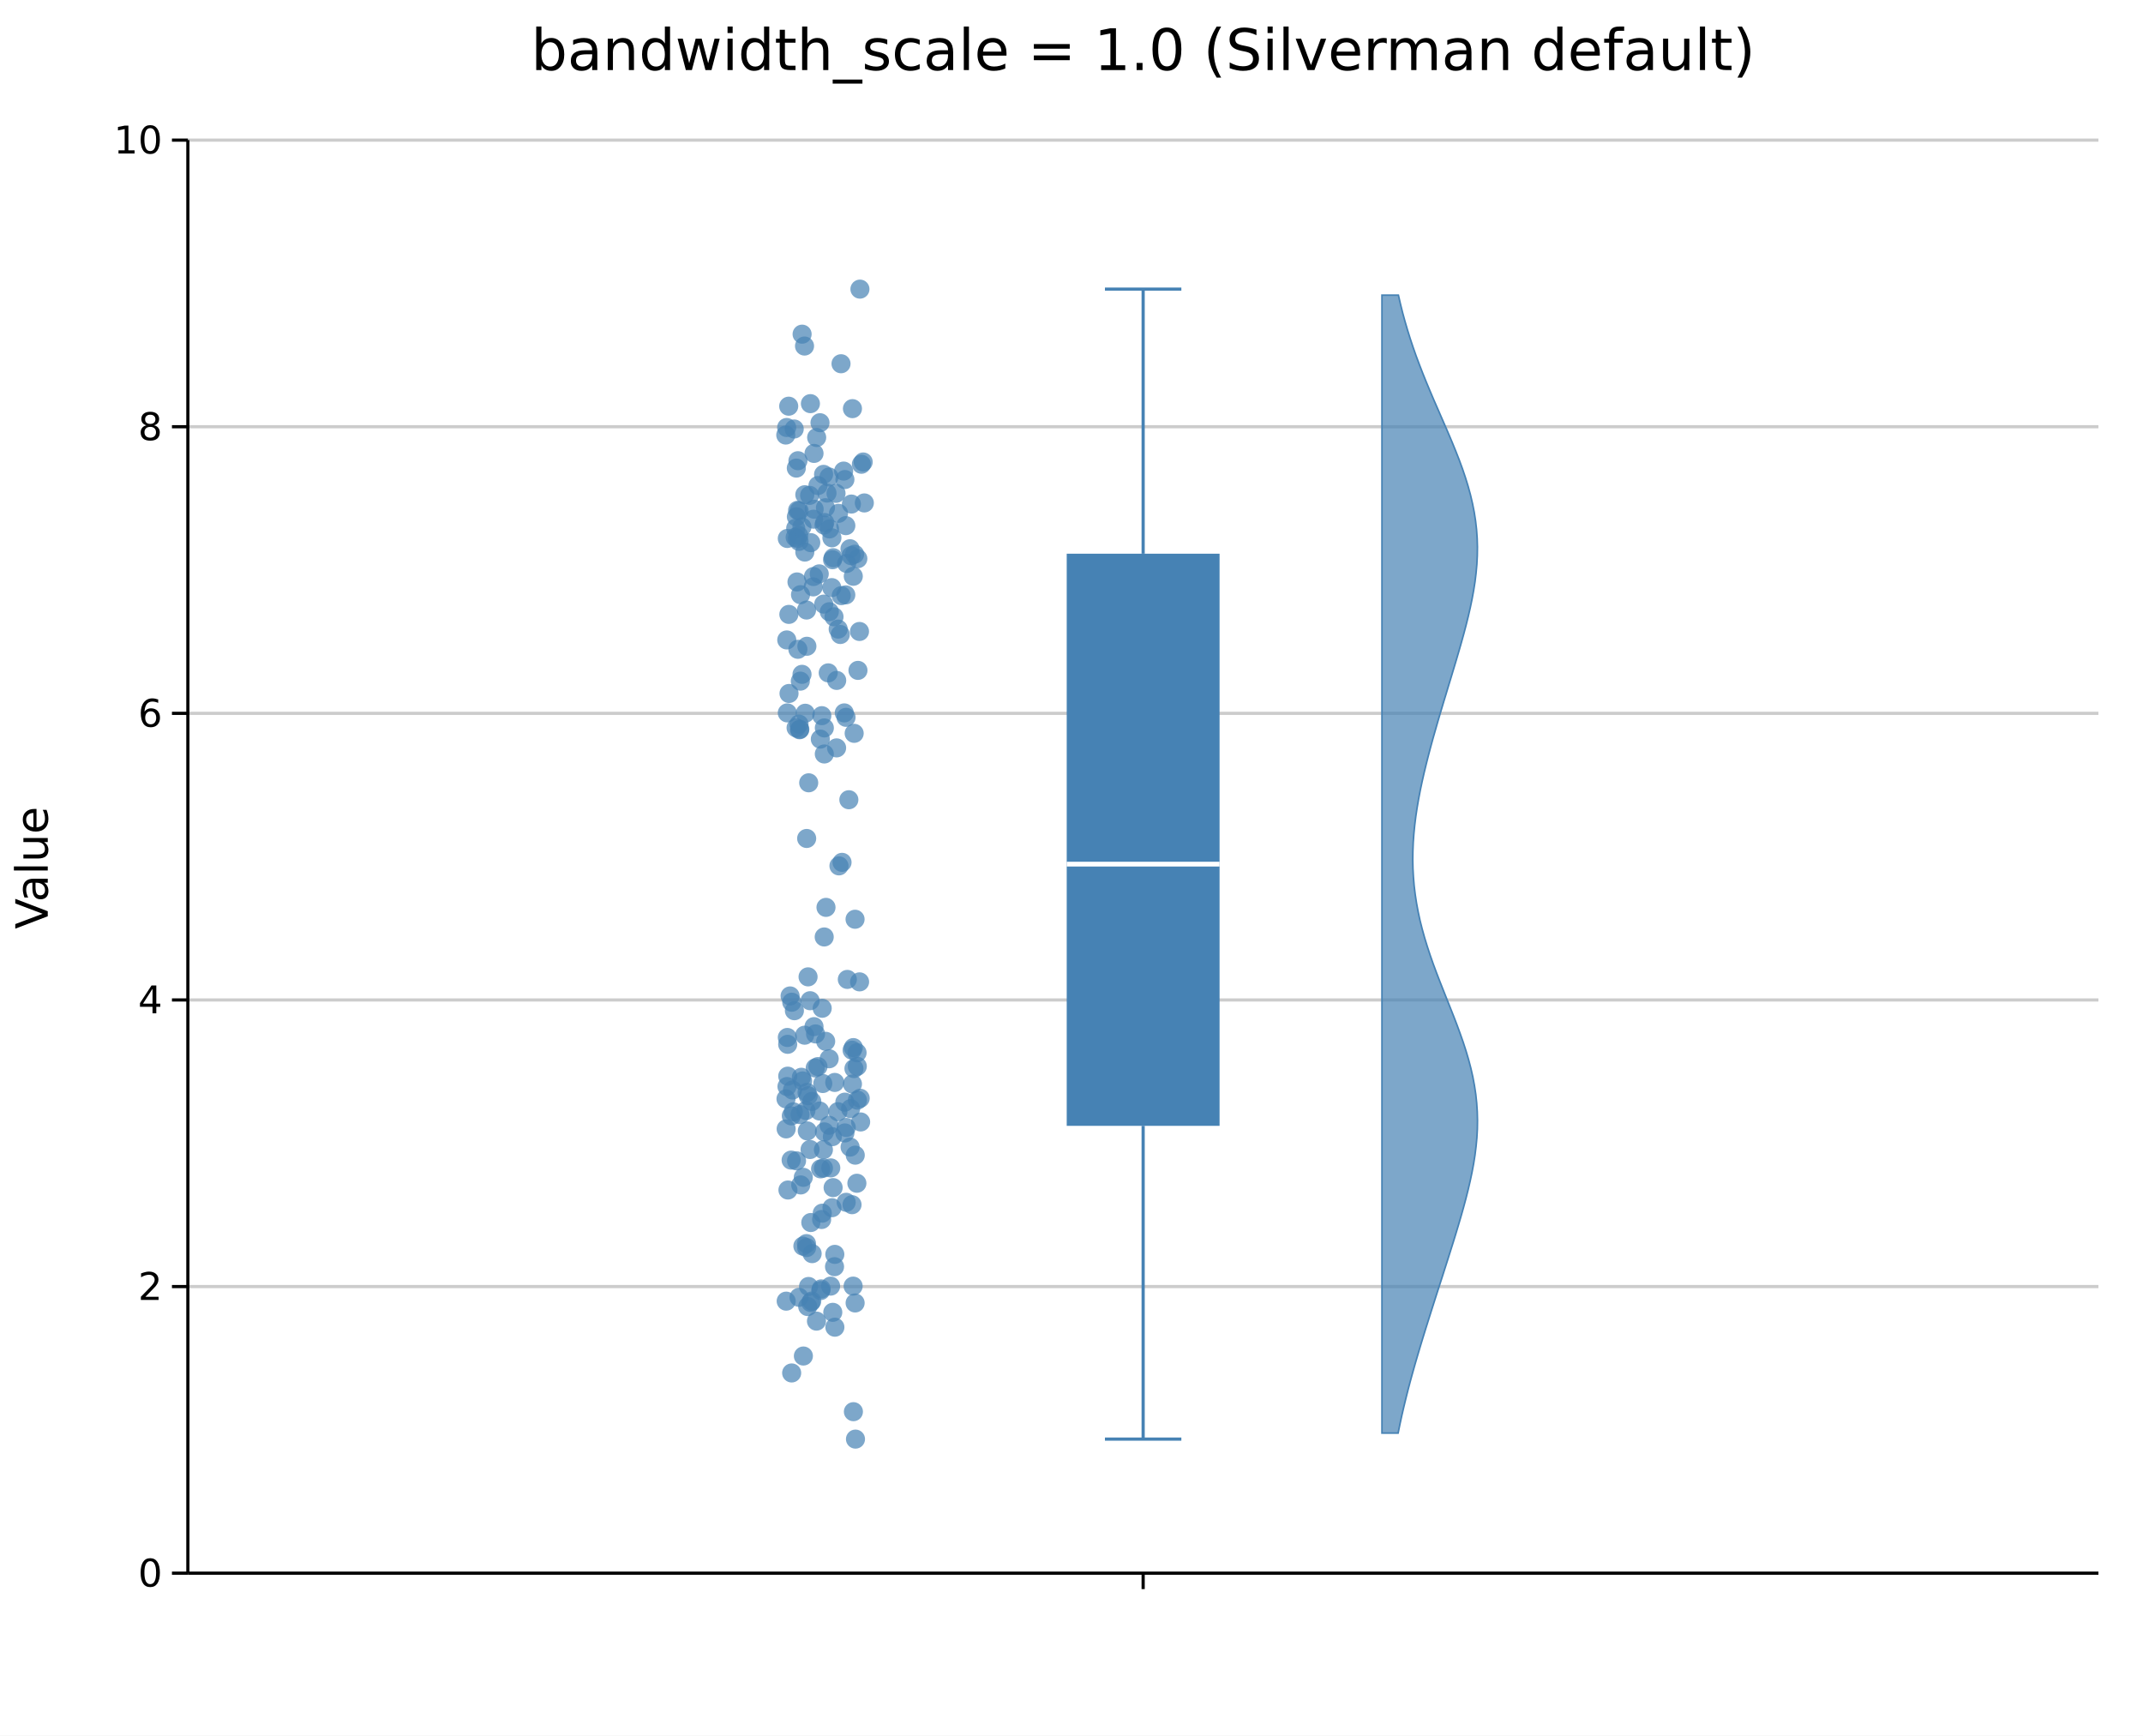
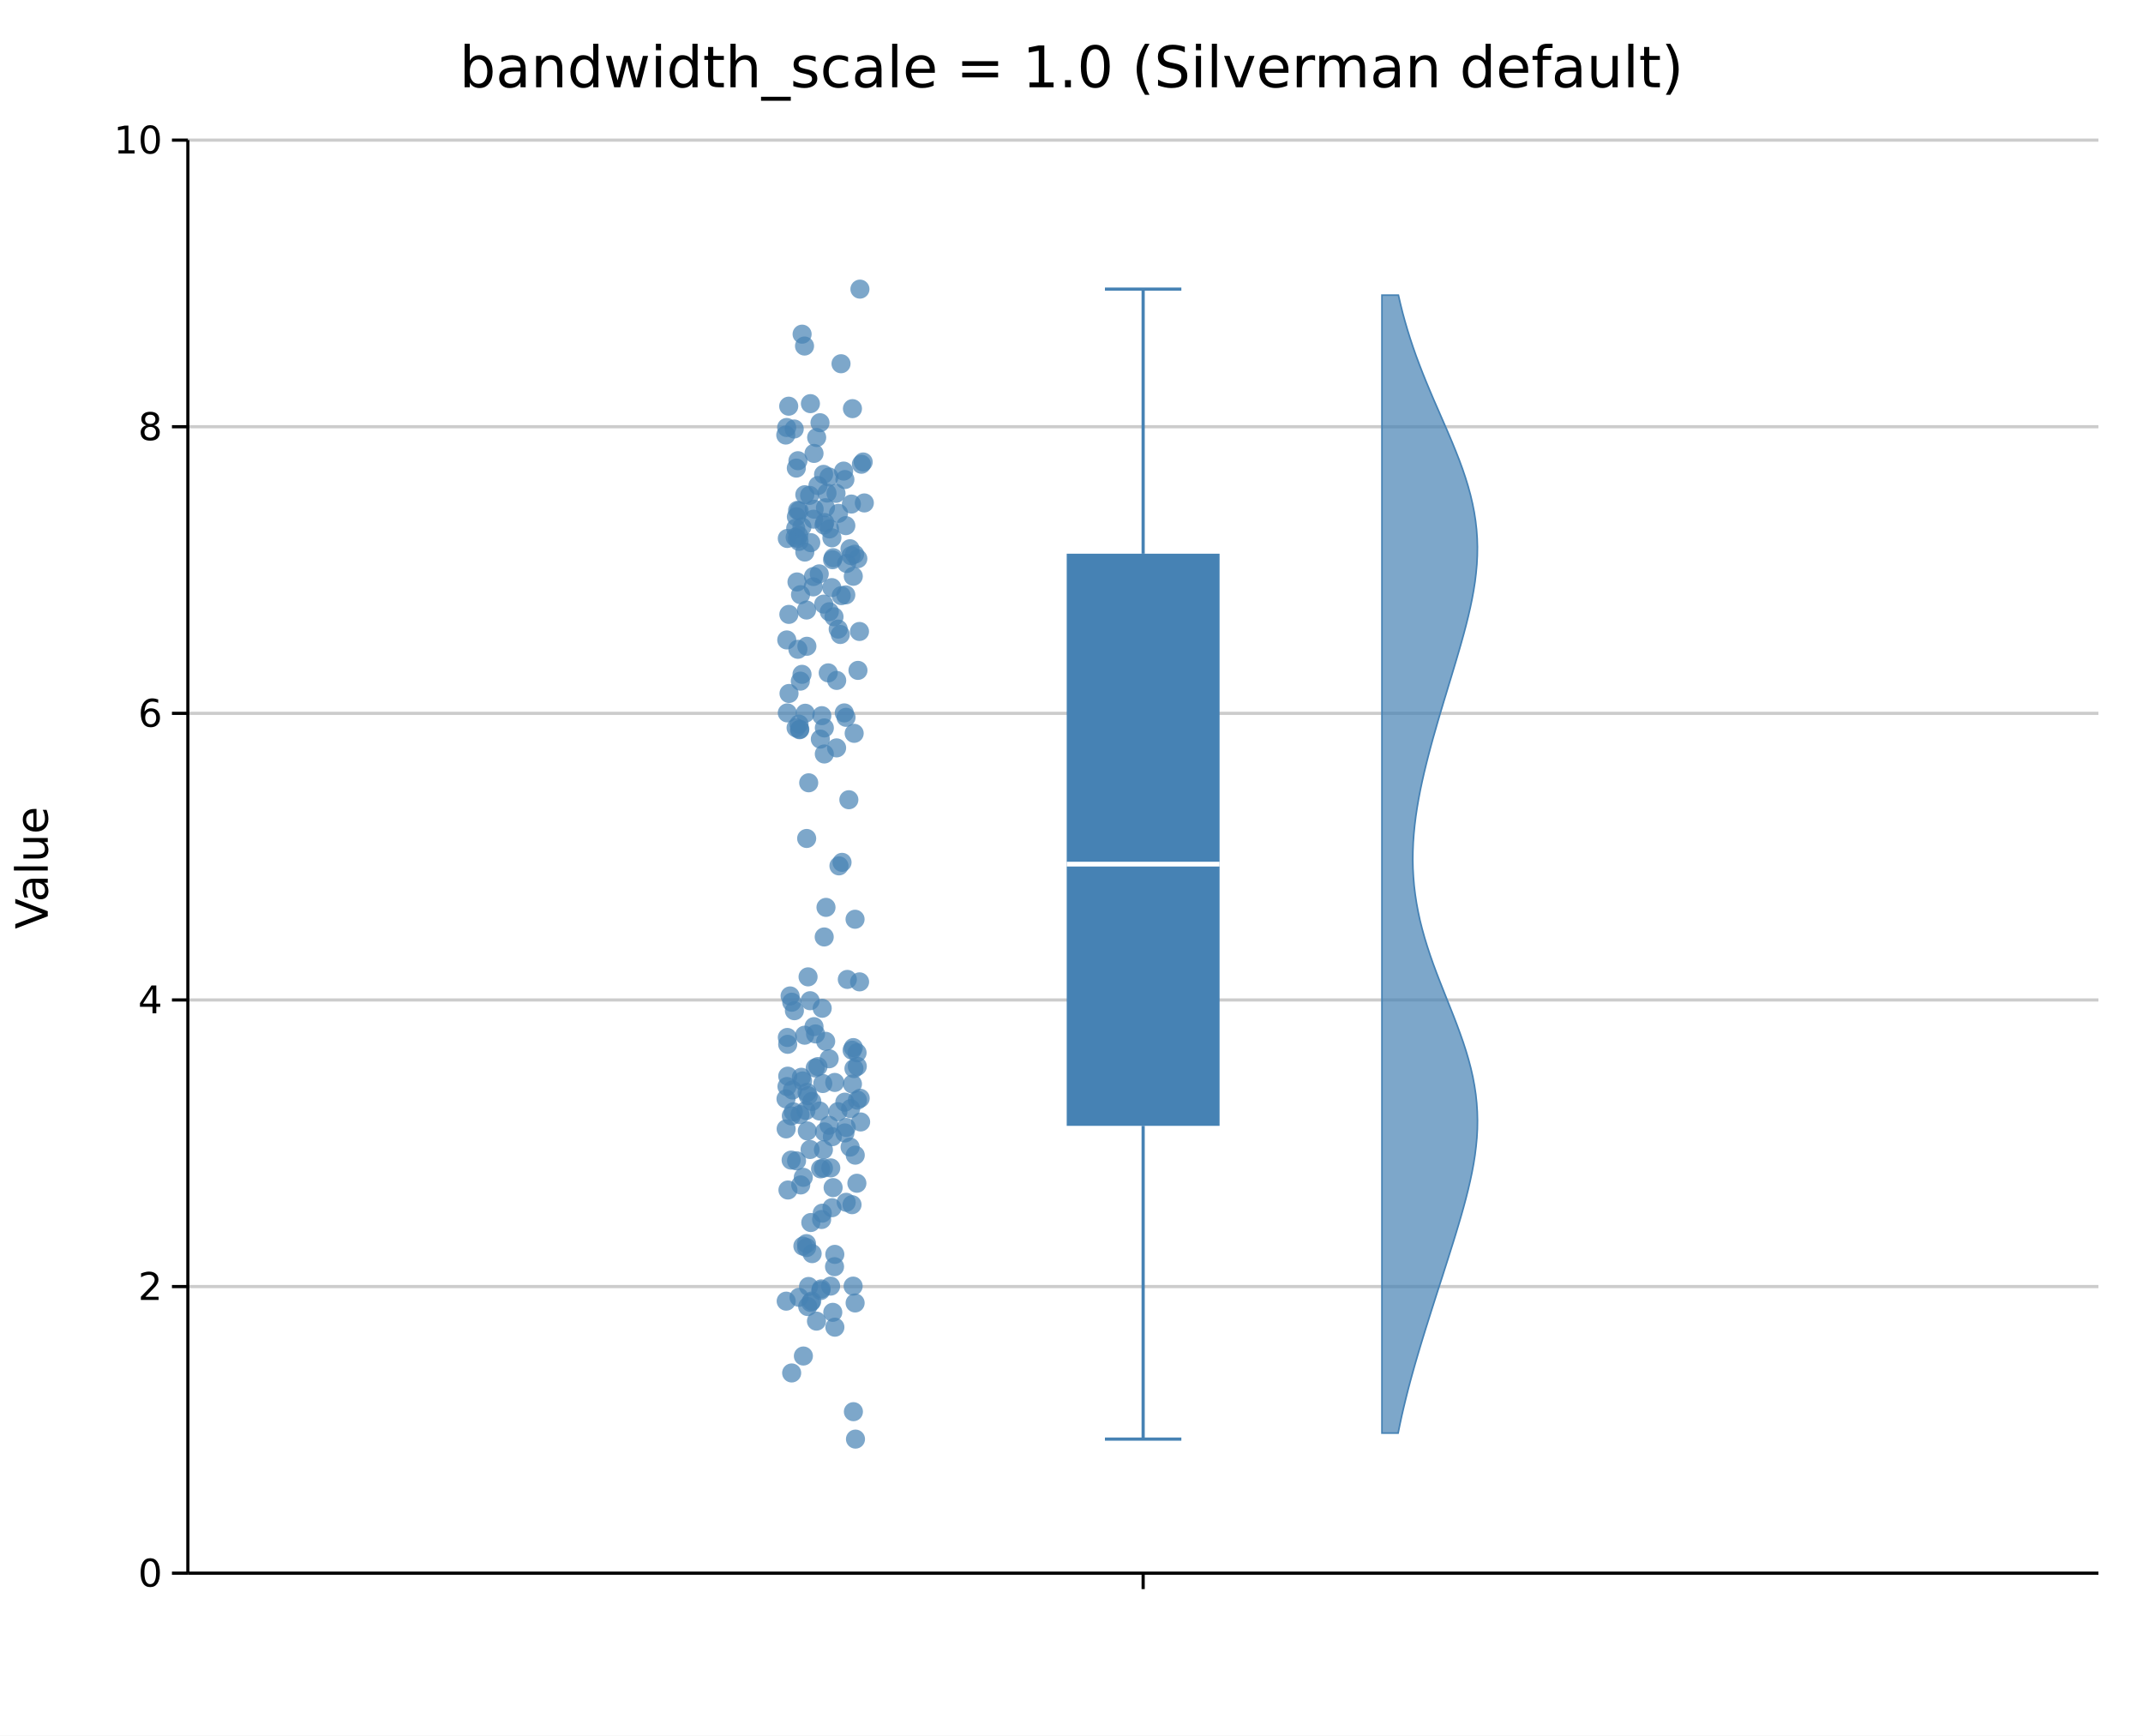
<svg xmlns="http://www.w3.org/2000/svg" width="673" height="545" font-family="DejaVu Sans, Liberation Sans, Arial, sans-serif" fill="black">
  <rect width="100%" height="100%" fill="white" />
  <defs>
    <clipPath id="kuva-clip-4">
      <rect x="59" y="44" width="600" height="450" />
    </clipPath>
  </defs>
  <line x1="59" y1="404" x2="659" y2="404" stroke="#cccccc" stroke-width="1" />
  <line x1="59" y1="314" x2="659" y2="314" stroke="#cccccc" stroke-width="1" />
  <line x1="59" y1="224" x2="659" y2="224" stroke="#cccccc" stroke-width="1" />
  <line x1="59" y1="134" x2="659" y2="134" stroke="#cccccc" stroke-width="1" />
  <line x1="59" y1="44" x2="659" y2="44" stroke="#cccccc" stroke-width="1" />
  <line x1="59" y1="494" x2="659" y2="494" stroke="#000000" stroke-width="1" />
  <line x1="59" y1="44" x2="59" y2="494" stroke="#000000" stroke-width="1" />
  <text x="359" y="511" font-size="12" text-anchor="middle" />
  <line x1="359" y1="494" x2="359" y2="499" stroke="#000000" stroke-width="1" />
  <line x1="54" y1="494" x2="59" y2="494" stroke="#000000" stroke-width="1" />
  <text x="51" y="498.2" font-size="12" text-anchor="end">0</text>
  <line x1="54" y1="404" x2="59" y2="404" stroke="#000000" stroke-width="1" />
  <text x="51" y="408.2" font-size="12" text-anchor="end">2</text>
  <line x1="54" y1="314" x2="59" y2="314" stroke="#000000" stroke-width="1" />
  <text x="51" y="318.2" font-size="12" text-anchor="end">4</text>
  <line x1="54" y1="224" x2="59" y2="224" stroke="#000000" stroke-width="1" />
  <text x="51" y="228.2" font-size="12" text-anchor="end">6</text>
  <line x1="54" y1="134" x2="59" y2="134" stroke="#000000" stroke-width="1" />
  <text x="51" y="138.2" font-size="12" text-anchor="end">8</text>
  <line x1="54" y1="44" x2="59" y2="44" stroke="#000000" stroke-width="1" />
  <text x="51" y="48.2" font-size="12" text-anchor="end">10</text>
  <text x="15" y="272.5" font-size="14" text-anchor="middle" transform="rotate(-90,15,272.5)">Value</text>
-   <text x="359" y="22" font-size="18" text-anchor="middle">bandwidth_scale = 1.0 (Silverman default)</text>
+   <text x="336.5" y="27.4" font-size="18" text-anchor="middle">bandwidth_scale = 1.0 (Silverman default)</text>
  <g clip-path="url(#kuva-clip-4)">
    <path d="M 439.07 450.02 L 439.63 447.29 L 440.22 444.56 L 440.85 441.84 L 441.51 439.11 L 442.2 436.38 L 442.92 433.65 L 443.67 430.93 L 444.44 428.2 L 445.24 425.47 L 446.05 422.74 L 446.88 420.01 L 447.72 417.29 L 448.58 414.56 L 449.44 411.83 L 450.31 409.1 L 451.18 406.37 L 452.06 403.65 L 452.94 400.92 L 453.81 398.19 L 454.68 395.46 L 455.54 392.74 L 456.4 390.01 L 457.24 387.28 L 458.06 384.55 L 458.86 381.82 L 459.63 379.1 L 460.36 376.37 L 461.05 373.64 L 461.69 370.91 L 462.27 368.18 L 462.78 365.46 L 463.21 362.73 L 463.55 360.0 L 463.81 357.27 L 463.96 354.55 L 464.0 351.82 L 463.93 349.09 L 463.75 346.36 L 463.46 343.63 L 463.05 340.91 L 462.54 338.18 L 461.92 335.45 L 461.2 332.72 L 460.39 329.99 L 459.51 327.27 L 458.55 324.54 L 457.55 321.81 L 456.5 319.08 L 455.42 316.36 L 454.33 313.63 L 453.25 310.9 L 452.17 308.17 L 451.12 305.44 L 450.11 302.72 L 449.15 299.99 L 448.25 297.26 L 447.41 294.53 L 446.65 291.8 L 445.96 289.08 L 445.37 286.35 L 444.86 283.62 L 444.44 280.89 L 444.11 278.17 L 443.88 275.44 L 443.73 272.71 L 443.67 269.98 L 443.71 267.25 L 443.82 264.53 L 444.02 261.8 L 444.29 259.07 L 444.63 256.34 L 445.04 253.61 L 445.51 250.89 L 446.03 248.16 L 446.61 245.43 L 447.23 242.7 L 447.89 239.98 L 448.58 237.25 L 449.3 234.52 L 450.05 231.79 L 450.83 229.06 L 451.61 226.34 L 452.42 223.61 L 453.23 220.88 L 454.06 218.15 L 454.88 215.42 L 455.71 212.7 L 456.53 209.97 L 457.35 207.24 L 458.15 204.51 L 458.93 201.79 L 459.69 199.06 L 460.41 196.33 L 461.09 193.6 L 461.72 190.87 L 462.29 188.15 L 462.79 185.42 L 463.22 182.69 L 463.55 179.96 L 463.8 177.23 L 463.94 174.51 L 463.98 171.78 L 463.9 169.05 L 463.71 166.32 L 463.4 163.6 L 462.98 160.87 L 462.44 158.14 L 461.8 155.41 L 461.05 152.68 L 460.21 149.96 L 459.29 147.23 L 458.29 144.5 L 457.22 141.77 L 456.11 139.04 L 454.96 136.32 L 453.78 133.59 L 452.59 130.86 L 451.4 128.13 L 450.21 125.41 L 449.05 122.68 L 447.91 119.95 L 446.81 117.22 L 445.75 114.49 L 444.73 111.77 L 443.77 109.04 L 442.86 106.31 L 442.01 103.58 L 441.21 100.85 L 440.47 98.13 L 439.79 95.4 L 439.16 92.67 L 434.0 92.67 L 434.0 95.4 L 434.0 98.13 L 434.0 100.85 L 434.0 103.58 L 434.0 106.31 L 434.0 109.04 L 434.0 111.77 L 434.0 114.49 L 434.0 117.22 L 434.0 119.95 L 434.0 122.68 L 434.0 125.41 L 434.0 128.13 L 434.0 130.86 L 434.0 133.59 L 434.0 136.32 L 434.0 139.04 L 434.0 141.77 L 434.0 144.5 L 434.0 147.23 L 434.0 149.96 L 434.0 152.68 L 434.0 155.41 L 434.0 158.14 L 434.0 160.87 L 434.0 163.6 L 434.0 166.32 L 434.0 169.05 L 434.0 171.78 L 434.0 174.51 L 434.0 177.23 L 434.0 179.96 L 434.0 182.69 L 434.0 185.42 L 434.0 188.15 L 434.0 190.87 L 434.0 193.6 L 434.0 196.33 L 434.0 199.06 L 434.0 201.79 L 434.0 204.51 L 434.0 207.24 L 434.0 209.97 L 434.0 212.7 L 434.0 215.42 L 434.0 218.15 L 434.0 220.88 L 434.0 223.61 L 434.0 226.34 L 434.0 229.06 L 434.0 231.79 L 434.0 234.52 L 434.0 237.25 L 434.0 239.98 L 434.0 242.7 L 434.0 245.43 L 434.0 248.16 L 434.0 250.89 L 434.0 253.61 L 434.0 256.34 L 434.0 259.07 L 434.0 261.8 L 434.0 264.53 L 434.0 267.25 L 434.0 269.98 L 434.0 272.71 L 434.0 275.44 L 434.0 278.17 L 434.0 280.89 L 434.0 283.62 L 434.0 286.35 L 434.0 289.08 L 434.0 291.8 L 434.0 294.53 L 434.0 297.26 L 434.0 299.99 L 434.0 302.72 L 434.0 305.44 L 434.0 308.17 L 434.0 310.9 L 434.0 313.63 L 434.0 316.36 L 434.0 319.08 L 434.0 321.81 L 434.0 324.54 L 434.0 327.27 L 434.0 329.99 L 434.0 332.72 L 434.0 335.45 L 434.0 338.18 L 434.0 340.91 L 434.0 343.63 L 434.0 346.36 L 434.0 349.09 L 434.0 351.82 L 434.0 354.55 L 434.0 357.27 L 434.0 360.0 L 434.0 362.73 L 434.0 365.46 L 434.0 368.18 L 434.0 370.91 L 434.0 373.64 L 434.0 376.37 L 434.0 379.1 L 434.0 381.82 L 434.0 384.55 L 434.0 387.28 L 434.0 390.01 L 434.0 392.74 L 434.0 395.46 L 434.0 398.19 L 434.0 400.92 L 434.0 403.65 L 434.0 406.37 L 434.0 409.1 L 434.0 411.83 L 434.0 414.56 L 434.0 417.29 L 434.0 420.01 L 434.0 422.74 L 434.0 425.47 L 434.0 428.2 L 434.0 430.93 L 434.0 433.65 L 434.0 436.38 L 434.0 439.11 L 434.0 441.84 L 434.0 444.56 L 434.0 447.29 L 434.0 450.02 Z" stroke="#4682b4" stroke-width="0.5" fill="#4682b4" fill-opacity="0.7" />
    <rect x="335" y="173.87" width="48" height="179.66" fill="#4682b4" />
    <line x1="335" y1="271.35" x2="383" y2="271.35" stroke="#ffffff" stroke-width="1.5" />
    <line x1="359" y1="451.9" x2="359" y2="353.53" stroke="#4682b4" stroke-width="1" />
    <line x1="359" y1="173.87" x2="359" y2="90.79" stroke="#4682b4" stroke-width="1" />
    <line x1="347" y1="451.9" x2="371" y2="451.9" stroke="#4682b4" stroke-width="1" />
    <line x1="347" y1="90.79" x2="371" y2="90.79" stroke="#4682b4" stroke-width="1" />
    <circle cx="267.99" cy="328.96" r="3" fill="#4682b4" fill-opacity="0.7" />
    <circle cx="265.74" cy="377.54" r="3" fill="#4682b4" fill-opacity="0.7" />
    <circle cx="269.95" cy="308.32" r="3" fill="#4682b4" fill-opacity="0.7" />
    <circle cx="248.88" cy="342.28" r="3" fill="#4682b4" fill-opacity="0.7" />
    <circle cx="256.12" cy="324.67" r="3" fill="#4682b4" fill-opacity="0.7" />
    <circle cx="249.14" cy="349.13" r="3" fill="#4682b4" fill-opacity="0.7" />
    <circle cx="246.9" cy="408.58" r="3" fill="#4682b4" fill-opacity="0.7" />
    <circle cx="253.81" cy="344.08" r="3" fill="#4682b4" fill-opacity="0.7" />
    <circle cx="258.23" cy="380.95" r="3" fill="#4682b4" fill-opacity="0.7" />
    <circle cx="267.6" cy="329.78" r="3" fill="#4682b4" fill-opacity="0.7" />
    <circle cx="248.51" cy="350.4" r="3" fill="#4682b4" fill-opacity="0.7" />
    <circle cx="268.53" cy="288.66" r="3" fill="#4682b4" fill-opacity="0.7" />
    <circle cx="247.15" cy="341.19" r="3" fill="#4682b4" fill-opacity="0.7" />
    <circle cx="255.05" cy="393.66" r="3" fill="#4682b4" fill-opacity="0.7" />
    <circle cx="258.6" cy="366.8" r="3" fill="#4682b4" fill-opacity="0.7" />
    <circle cx="260.37" cy="353.36" r="3" fill="#4682b4" fill-opacity="0.7" />
    <circle cx="257.89" cy="404.73" r="3" fill="#4682b4" fill-opacity="0.7" />
    <circle cx="268.55" cy="409.15" r="3" fill="#4682b4" fill-opacity="0.7" />
    <circle cx="261.4" cy="356.93" r="3" fill="#4682b4" fill-opacity="0.7" />
    <circle cx="268.59" cy="362.74" r="3" fill="#4682b4" fill-opacity="0.7" />
    <circle cx="253.27" cy="390.51" r="3" fill="#4682b4" fill-opacity="0.7" />
    <circle cx="251.66" cy="338.28" r="3" fill="#4682b4" fill-opacity="0.7" />
    <circle cx="268.18" cy="335.55" r="3" fill="#4682b4" fill-opacity="0.7" />
    <circle cx="246.89" cy="354.49" r="3" fill="#4682b4" fill-opacity="0.7" />
    <circle cx="259.3" cy="326.99" r="3" fill="#4682b4" fill-opacity="0.7" />
    <circle cx="261.53" cy="412.09" r="3" fill="#4682b4" fill-opacity="0.7" />
    <circle cx="260.9" cy="366.74" r="3" fill="#4682b4" fill-opacity="0.7" />
    <circle cx="255.64" cy="322.38" r="3" fill="#4682b4" fill-opacity="0.7" />
    <circle cx="258.91" cy="355.43" r="3" fill="#4682b4" fill-opacity="0.7" />
    <circle cx="258.39" cy="340.24" r="3" fill="#4682b4" fill-opacity="0.7" />
    <circle cx="248.62" cy="431.13" r="3" fill="#4682b4" fill-opacity="0.7" />
    <circle cx="256.02" cy="335.35" r="3" fill="#4682b4" fill-opacity="0.7" />
    <circle cx="247.26" cy="325.78" r="3" fill="#4682b4" fill-opacity="0.7" />
    <circle cx="253.66" cy="410.28" r="3" fill="#4682b4" fill-opacity="0.7" />
    <circle cx="264.44" cy="270.79" r="3" fill="#4682b4" fill-opacity="0.7" />
    <circle cx="258.21" cy="316.61" r="3" fill="#4682b4" fill-opacity="0.7" />
    <circle cx="262.15" cy="339.9" r="3" fill="#4682b4" fill-opacity="0.7" />
    <circle cx="269.1" cy="371.56" r="3" fill="#4682b4" fill-opacity="0.7" />
    <circle cx="253.53" cy="355.13" r="3" fill="#4682b4" fill-opacity="0.7" />
    <circle cx="248.65" cy="314.71" r="3" fill="#4682b4" fill-opacity="0.7" />
    <circle cx="253.77" cy="306.75" r="3" fill="#4682b4" fill-opacity="0.7" />
    <circle cx="262.19" cy="416.76" r="3" fill="#4682b4" fill-opacity="0.7" />
    <circle cx="254.4" cy="360.96" r="3" fill="#4682b4" fill-opacity="0.7" />
    <circle cx="267.13" cy="348.13" r="3" fill="#4682b4" fill-opacity="0.7" />
    <circle cx="253.92" cy="403.97" r="3" fill="#4682b4" fill-opacity="0.7" />
    <circle cx="257.7" cy="367.04" r="3" fill="#4682b4" fill-opacity="0.7" />
    <circle cx="254.94" cy="345.87" r="3" fill="#4682b4" fill-opacity="0.7" />
    <circle cx="253.1" cy="348.72" r="3" fill="#4682b4" fill-opacity="0.7" />
    <circle cx="251.24" cy="350" r="3" fill="#4682b4" fill-opacity="0.7" />
    <circle cx="252.14" cy="391.29" r="3" fill="#4682b4" fill-opacity="0.7" />
    <circle cx="254.41" cy="314.24" r="3" fill="#4682b4" fill-opacity="0.7" />
    <circle cx="266.97" cy="360.2" r="3" fill="#4682b4" fill-opacity="0.7" />
    <circle cx="248.45" cy="364.29" r="3" fill="#4682b4" fill-opacity="0.7" />
    <circle cx="260.4" cy="332.47" r="3" fill="#4682b4" fill-opacity="0.7" />
    <circle cx="253.45" cy="343.03" r="3" fill="#4682b4" fill-opacity="0.7" />
    <circle cx="262.17" cy="393.89" r="3" fill="#4682b4" fill-opacity="0.7" />
    <circle cx="247.39" cy="337.93" r="3" fill="#4682b4" fill-opacity="0.7" />
    <circle cx="258.03" cy="382.94" r="3" fill="#4682b4" fill-opacity="0.7" />
    <circle cx="270.14" cy="344.87" r="3" fill="#4682b4" fill-opacity="0.7" />
    <circle cx="257.75" cy="405.25" r="3" fill="#4682b4" fill-opacity="0.7" />
    <circle cx="246.84" cy="345.06" r="3" fill="#4682b4" fill-opacity="0.7" />
    <circle cx="258.84" cy="294.22" r="3" fill="#4682b4" fill-opacity="0.7" />
    <circle cx="248.13" cy="312.74" r="3" fill="#4682b4" fill-opacity="0.7" />
    <circle cx="269.16" cy="330.58" r="3" fill="#4682b4" fill-opacity="0.7" />
    <circle cx="266.1" cy="307.55" r="3" fill="#4682b4" fill-opacity="0.7" />
    <circle cx="265.32" cy="346.09" r="3" fill="#4682b4" fill-opacity="0.7" />
    <circle cx="257.41" cy="348.88" r="3" fill="#4682b4" fill-opacity="0.7" />
    <circle cx="252.7" cy="325.07" r="3" fill="#4682b4" fill-opacity="0.7" />
    <circle cx="250.94" cy="407.38" r="3" fill="#4682b4" fill-opacity="0.7" />
    <circle cx="268.66" cy="451.9" r="3" fill="#4682b4" fill-opacity="0.7" />
    <circle cx="267.92" cy="403.86" r="3" fill="#4682b4" fill-opacity="0.7" />
    <circle cx="259.4" cy="284.93" r="3" fill="#4682b4" fill-opacity="0.7" />
    <circle cx="267.71" cy="340.4" r="3" fill="#4682b4" fill-opacity="0.7" />
    <circle cx="254.63" cy="383.89" r="3" fill="#4682b4" fill-opacity="0.7" />
    <circle cx="253.32" cy="391.75" r="3" fill="#4682b4" fill-opacity="0.7" />
    <circle cx="258.59" cy="361.04" r="3" fill="#4682b4" fill-opacity="0.7" />
    <circle cx="260.85" cy="403.86" r="3" fill="#4682b4" fill-opacity="0.7" />
    <circle cx="261.28" cy="379.24" r="3" fill="#4682b4" fill-opacity="0.7" />
    <circle cx="269.23" cy="334.83" r="3" fill="#4682b4" fill-opacity="0.7" />
    <circle cx="251.47" cy="372.09" r="3" fill="#4682b4" fill-opacity="0.7" />
    <circle cx="252.05" cy="339.43" r="3" fill="#4682b4" fill-opacity="0.7" />
    <circle cx="261.64" cy="372.93" r="3" fill="#4682b4" fill-opacity="0.7" />
    <circle cx="254.6" cy="409" r="3" fill="#4682b4" fill-opacity="0.7" />
    <circle cx="267.58" cy="378.29" r="3" fill="#4682b4" fill-opacity="0.7" />
    <circle cx="268.01" cy="443.29" r="3" fill="#4682b4" fill-opacity="0.7" />
    <circle cx="247.45" cy="373.68" r="3" fill="#4682b4" fill-opacity="0.7" />
    <circle cx="252.27" cy="369.7" r="3" fill="#4682b4" fill-opacity="0.7" />
    <circle cx="250.15" cy="364.52" r="3" fill="#4682b4" fill-opacity="0.7" />
    <circle cx="269.27" cy="345.46" r="3" fill="#4682b4" fill-opacity="0.7" />
    <circle cx="265.76" cy="354.04" r="3" fill="#4682b4" fill-opacity="0.7" />
    <circle cx="256.88" cy="334.92" r="3" fill="#4682b4" fill-opacity="0.7" />
    <circle cx="256.41" cy="414.85" r="3" fill="#4682b4" fill-opacity="0.7" />
    <circle cx="247.37" cy="327.93" r="3" fill="#4682b4" fill-opacity="0.7" />
    <circle cx="263.14" cy="349.09" r="3" fill="#4682b4" fill-opacity="0.7" />
    <circle cx="249.48" cy="317.38" r="3" fill="#4682b4" fill-opacity="0.7" />
    <circle cx="265.34" cy="355.76" r="3" fill="#4682b4" fill-opacity="0.7" />
    <circle cx="252.3" cy="425.81" r="3" fill="#4682b4" fill-opacity="0.7" />
    <circle cx="270.28" cy="352.31" r="3" fill="#4682b4" fill-opacity="0.7" />
    <circle cx="262.08" cy="397.76" r="3" fill="#4682b4" fill-opacity="0.7" />
    <circle cx="254.93" cy="408.54" r="3" fill="#4682b4" fill-opacity="0.7" />
    <circle cx="258.64" cy="148.96" r="3" fill="#4682b4" fill-opacity="0.7" />
    <circle cx="263.23" cy="197.54" r="3" fill="#4682b4" fill-opacity="0.7" />
    <circle cx="267.71" cy="128.32" r="3" fill="#4682b4" fill-opacity="0.7" />
    <circle cx="250.1" cy="162.28" r="3" fill="#4682b4" fill-opacity="0.7" />
    <circle cx="250.59" cy="144.67" r="3" fill="#4682b4" fill-opacity="0.7" />
    <circle cx="250.37" cy="169.13" r="3" fill="#4682b4" fill-opacity="0.7" />
    <circle cx="258.88" cy="228.58" r="3" fill="#4682b4" fill-opacity="0.7" />
    <circle cx="259" cy="164.08" r="3" fill="#4682b4" fill-opacity="0.7" />
    <circle cx="247.08" cy="200.95" r="3" fill="#4682b4" fill-opacity="0.7" />
    <circle cx="260.36" cy="149.78" r="3" fill="#4682b4" fill-opacity="0.7" />
    <circle cx="254.62" cy="170.4" r="3" fill="#4682b4" fill-opacity="0.7" />
    <circle cx="252.66" cy="108.66" r="3" fill="#4682b4" fill-opacity="0.7" />
    <circle cx="263.33" cy="161.19" r="3" fill="#4682b4" fill-opacity="0.7" />
    <circle cx="262.76" cy="213.66" r="3" fill="#4682b4" fill-opacity="0.7" />
    <circle cx="265.62" cy="186.8" r="3" fill="#4682b4" fill-opacity="0.7" />
    <circle cx="252.75" cy="173.36" r="3" fill="#4682b4" fill-opacity="0.7" />
    <circle cx="258.09" cy="224.73" r="3" fill="#4682b4" fill-opacity="0.7" />
    <circle cx="251.09" cy="229.15" r="3" fill="#4682b4" fill-opacity="0.7" />
    <circle cx="265.89" cy="176.93" r="3" fill="#4682b4" fill-opacity="0.7" />
    <circle cx="250.29" cy="182.74" r="3" fill="#4682b4" fill-opacity="0.7" />
    <circle cx="269.44" cy="210.51" r="3" fill="#4682b4" fill-opacity="0.7" />
    <circle cx="267.38" cy="158.28" r="3" fill="#4682b4" fill-opacity="0.7" />
    <circle cx="254.26" cy="155.55" r="3" fill="#4682b4" fill-opacity="0.7" />
    <circle cx="267.3" cy="174.49" r="3" fill="#4682b4" fill-opacity="0.7" />
    <circle cx="250.08" cy="146.99" r="3" fill="#4682b4" fill-opacity="0.7" />
    <circle cx="257.62" cy="232.09" r="3" fill="#4682b4" fill-opacity="0.7" />
    <circle cx="251.4" cy="186.74" r="3" fill="#4682b4" fill-opacity="0.7" />
    <circle cx="255.64" cy="142.38" r="3" fill="#4682b4" fill-opacity="0.7" />
    <circle cx="269.4" cy="175.43" r="3" fill="#4682b4" fill-opacity="0.7" />
    <circle cx="250.48" cy="160.24" r="3" fill="#4682b4" fill-opacity="0.7" />
    <circle cx="266.58" cy="251.13" r="3" fill="#4682b4" fill-opacity="0.7" />
    <circle cx="252.75" cy="155.35" r="3" fill="#4682b4" fill-opacity="0.7" />
    <circle cx="270.52" cy="145.78" r="3" fill="#4682b4" fill-opacity="0.7" />
    <circle cx="268.25" cy="230.28" r="3" fill="#4682b4" fill-opacity="0.7" />
    <circle cx="270.06" cy="90.79" r="3" fill="#4682b4" fill-opacity="0.7" />
    <circle cx="246.77" cy="136.61" r="3" fill="#4682b4" fill-opacity="0.7" />
    <circle cx="255.68" cy="159.9" r="3" fill="#4682b4" fill-opacity="0.7" />
    <circle cx="253.29" cy="191.56" r="3" fill="#4682b4" fill-opacity="0.7" />
    <circle cx="261.67" cy="175.13" r="3" fill="#4682b4" fill-opacity="0.7" />
    <circle cx="249.42" cy="134.71" r="3" fill="#4682b4" fill-opacity="0.7" />
    <circle cx="254.51" cy="126.75" r="3" fill="#4682b4" fill-opacity="0.7" />
    <circle cx="258.87" cy="236.76" r="3" fill="#4682b4" fill-opacity="0.7" />
    <circle cx="267.97" cy="180.96" r="3" fill="#4682b4" fill-opacity="0.7" />
    <circle cx="250.83" cy="168.13" r="3" fill="#4682b4" fill-opacity="0.7" />
    <circle cx="252.89" cy="223.97" r="3" fill="#4682b4" fill-opacity="0.7" />
    <circle cx="264.2" cy="187.04" r="3" fill="#4682b4" fill-opacity="0.7" />
    <circle cx="249.89" cy="165.87" r="3" fill="#4682b4" fill-opacity="0.7" />
    <circle cx="249.72" cy="168.72" r="3" fill="#4682b4" fill-opacity="0.7" />
    <circle cx="250.93" cy="170" r="3" fill="#4682b4" fill-opacity="0.7" />
    <circle cx="260.1" cy="211.29" r="3" fill="#4682b4" fill-opacity="0.7" />
    <circle cx="247.05" cy="134.24" r="3" fill="#4682b4" fill-opacity="0.7" />
    <circle cx="257.28" cy="180.2" r="3" fill="#4682b4" fill-opacity="0.7" />
    <circle cx="255.39" cy="184.29" r="3" fill="#4682b4" fill-opacity="0.7" />
    <circle cx="256.88" cy="152.47" r="3" fill="#4682b4" fill-opacity="0.7" />
    <circle cx="255.51" cy="163.03" r="3" fill="#4682b4" fill-opacity="0.7" />
    <circle cx="251.34" cy="213.89" r="3" fill="#4682b4" fill-opacity="0.7" />
    <circle cx="271.44" cy="157.93" r="3" fill="#4682b4" fill-opacity="0.7" />
    <circle cx="253.4" cy="202.94" r="3" fill="#4682b4" fill-opacity="0.7" />
    <circle cx="258.78" cy="164.87" r="3" fill="#4682b4" fill-opacity="0.7" />
    <circle cx="265.7" cy="225.25" r="3" fill="#4682b4" fill-opacity="0.7" />
    <circle cx="265.63" cy="165.06" r="3" fill="#4682b4" fill-opacity="0.7" />
    <circle cx="264.12" cy="114.22" r="3" fill="#4682b4" fill-opacity="0.7" />
    <circle cx="257.52" cy="132.74" r="3" fill="#4682b4" fill-opacity="0.7" />
    <circle cx="265.34" cy="150.58" r="3" fill="#4682b4" fill-opacity="0.7" />
    <circle cx="247.69" cy="127.55" r="3" fill="#4682b4" fill-opacity="0.7" />
    <circle cx="260.5" cy="166.09" r="3" fill="#4682b4" fill-opacity="0.7" />
    <circle cx="261.26" cy="168.88" r="3" fill="#4682b4" fill-opacity="0.7" />
    <circle cx="271.08" cy="145.07" r="3" fill="#4682b4" fill-opacity="0.7" />
    <circle cx="250.92" cy="227.38" r="3" fill="#4682b4" fill-opacity="0.7" />
    <circle cx="263.47" cy="271.9" r="3" fill="#4682b4" fill-opacity="0.7" />
    <circle cx="265.14" cy="223.86" r="3" fill="#4682b4" fill-opacity="0.7" />
    <circle cx="251.9" cy="104.93" r="3" fill="#4682b4" fill-opacity="0.7" />
    <circle cx="250.97" cy="160.4" r="3" fill="#4682b4" fill-opacity="0.7" />
    <circle cx="250.57" cy="203.89" r="3" fill="#4682b4" fill-opacity="0.7" />
    <circle cx="251.87" cy="211.75" r="3" fill="#4682b4" fill-opacity="0.7" />
    <circle cx="255.47" cy="181.04" r="3" fill="#4682b4" fill-opacity="0.7" />
    <circle cx="247.25" cy="223.86" r="3" fill="#4682b4" fill-opacity="0.7" />
    <circle cx="263.9" cy="199.24" r="3" fill="#4682b4" fill-opacity="0.7" />
    <circle cx="259.71" cy="154.83" r="3" fill="#4682b4" fill-opacity="0.7" />
    <circle cx="260.45" cy="192.09" r="3" fill="#4682b4" fill-opacity="0.7" />
    <circle cx="259.23" cy="159.43" r="3" fill="#4682b4" fill-opacity="0.7" />
    <circle cx="247.74" cy="192.93" r="3" fill="#4682b4" fill-opacity="0.7" />
    <circle cx="251.18" cy="229" r="3" fill="#4682b4" fill-opacity="0.7" />
    <circle cx="269.92" cy="198.29" r="3" fill="#4682b4" fill-opacity="0.7" />
    <circle cx="253.33" cy="263.29" r="3" fill="#4682b4" fill-opacity="0.7" />
    <circle cx="261.92" cy="193.68" r="3" fill="#4682b4" fill-opacity="0.7" />
    <circle cx="258.69" cy="189.7" r="3" fill="#4682b4" fill-opacity="0.7" />
    <circle cx="261.22" cy="184.52" r="3" fill="#4682b4" fill-opacity="0.7" />
    <circle cx="251.84" cy="165.46" r="3" fill="#4682b4" fill-opacity="0.7" />
    <circle cx="268.4" cy="174.04" r="3" fill="#4682b4" fill-opacity="0.7" />
    <circle cx="262.55" cy="154.92" r="3" fill="#4682b4" fill-opacity="0.7" />
    <circle cx="262.73" cy="234.85" r="3" fill="#4682b4" fill-opacity="0.7" />
    <circle cx="264.94" cy="147.93" r="3" fill="#4682b4" fill-opacity="0.7" />
    <circle cx="247.25" cy="169.09" r="3" fill="#4682b4" fill-opacity="0.7" />
    <circle cx="256.47" cy="137.38" r="3" fill="#4682b4" fill-opacity="0.7" />
    <circle cx="261.46" cy="175.76" r="3" fill="#4682b4" fill-opacity="0.7" />
    <circle cx="253.97" cy="245.81" r="3" fill="#4682b4" fill-opacity="0.7" />
    <circle cx="266.94" cy="172.31" r="3" fill="#4682b4" fill-opacity="0.7" />
    <circle cx="247.79" cy="217.76" r="3" fill="#4682b4" fill-opacity="0.7" />
    <circle cx="250.01" cy="228.54" r="3" fill="#4682b4" fill-opacity="0.7" />
  </g>
</svg>
